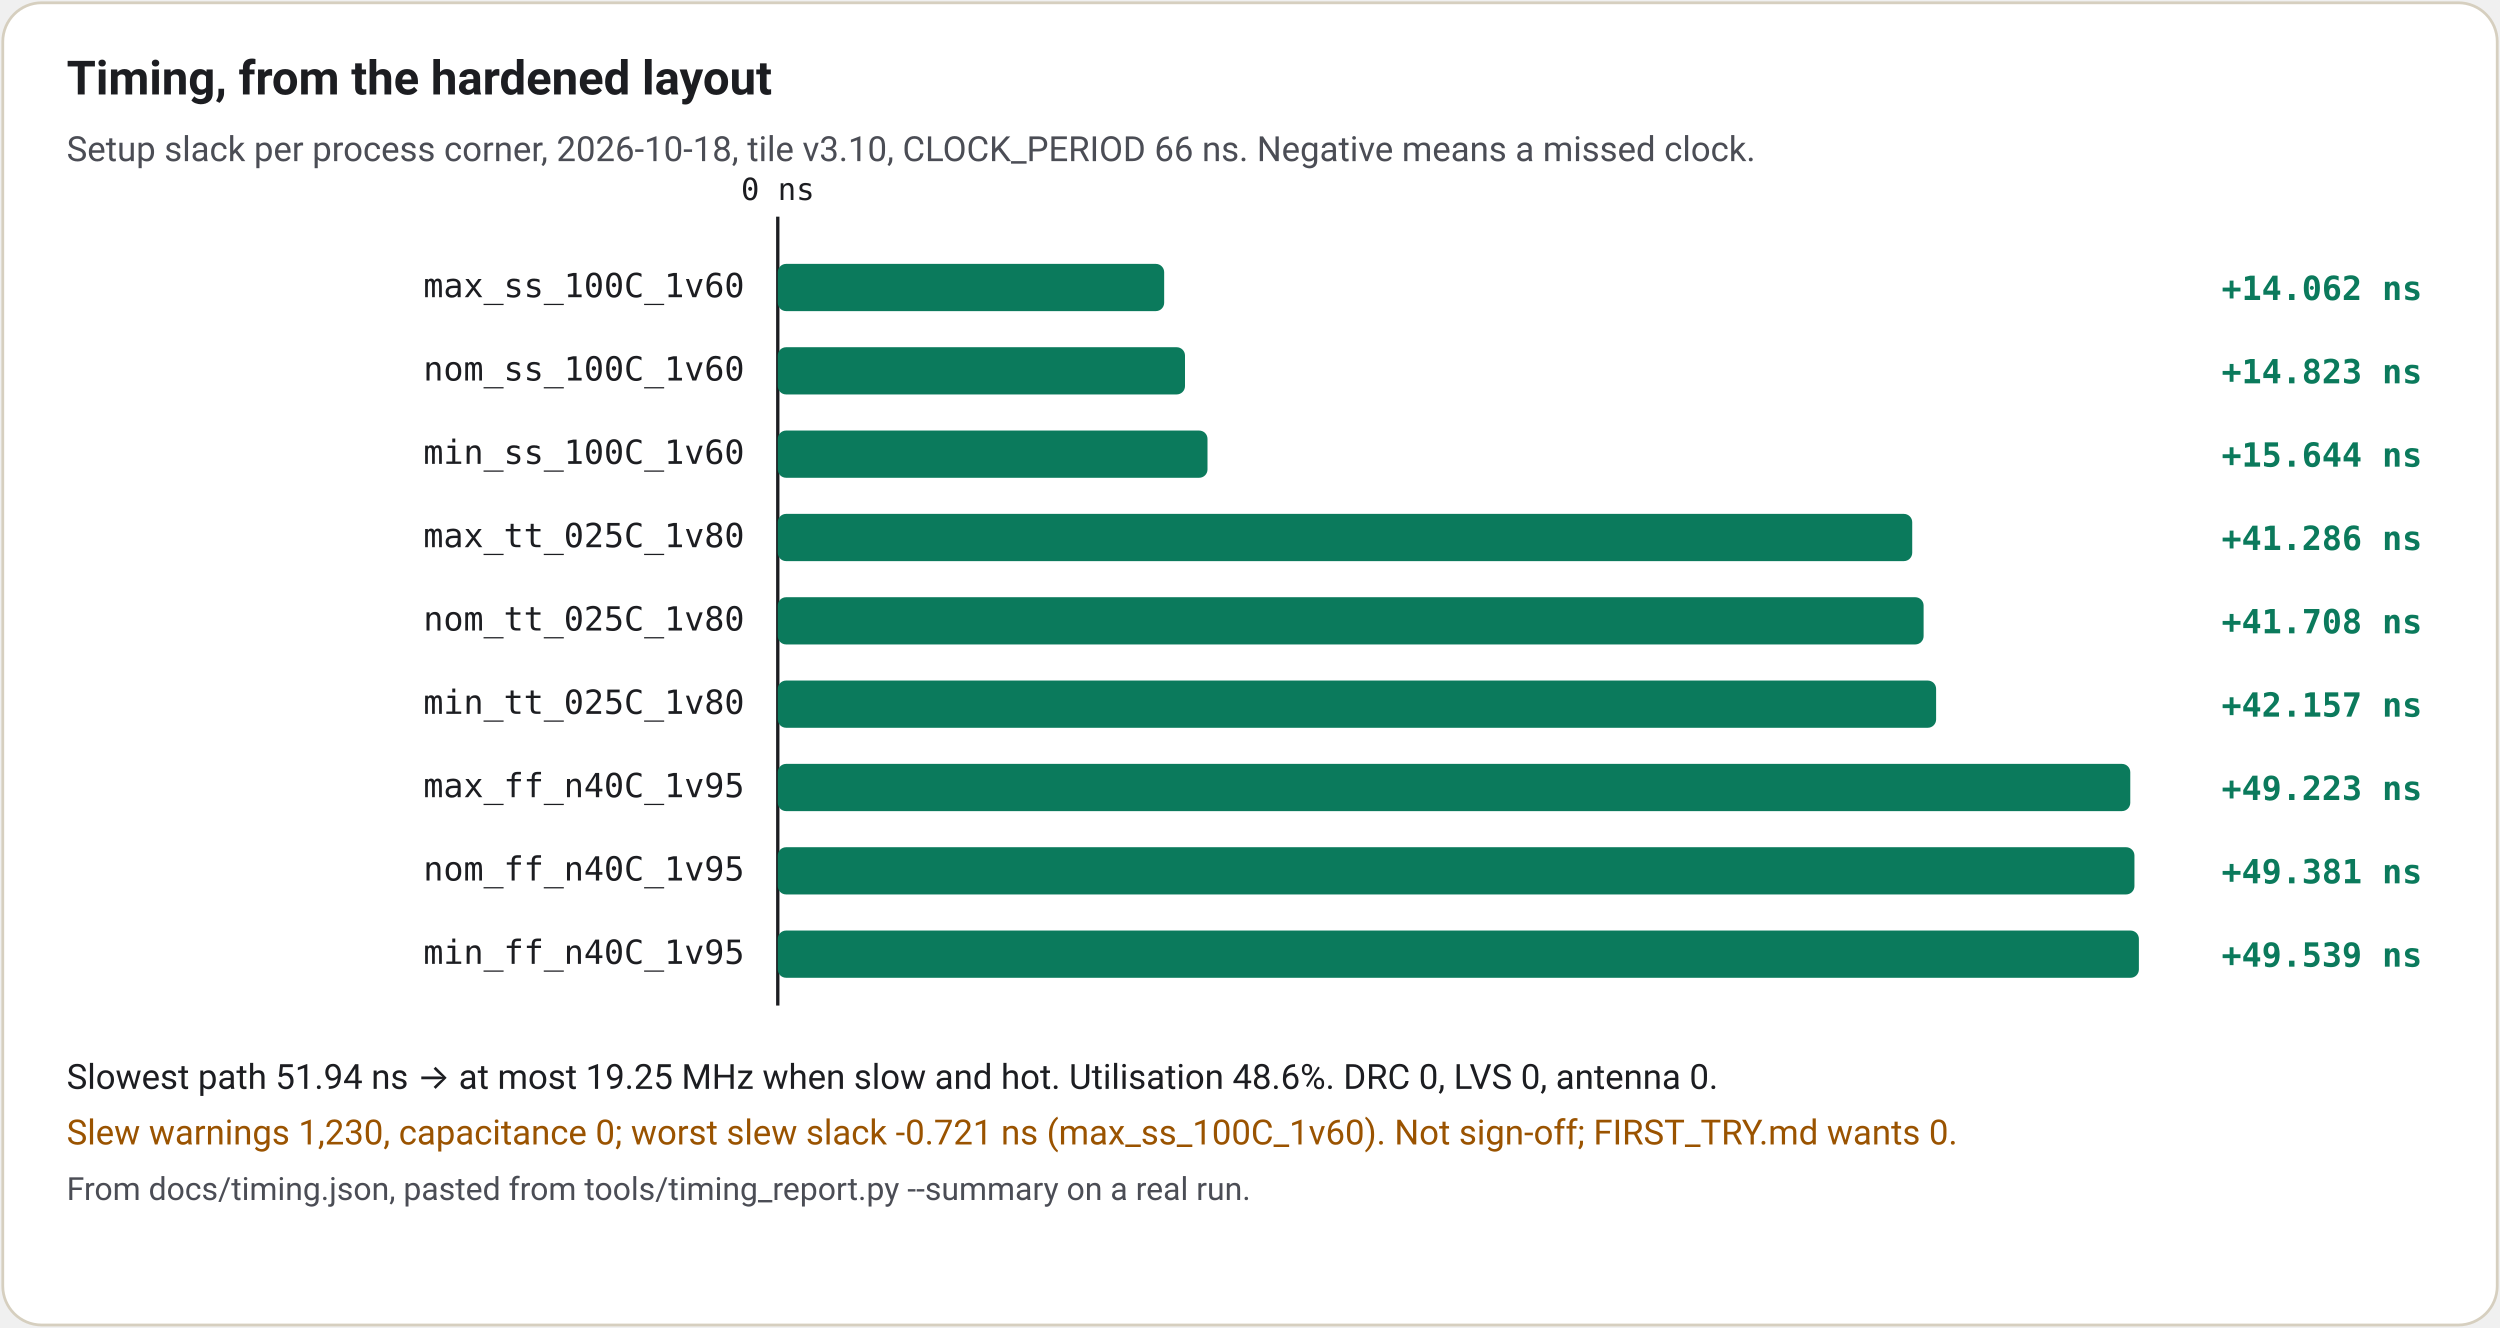
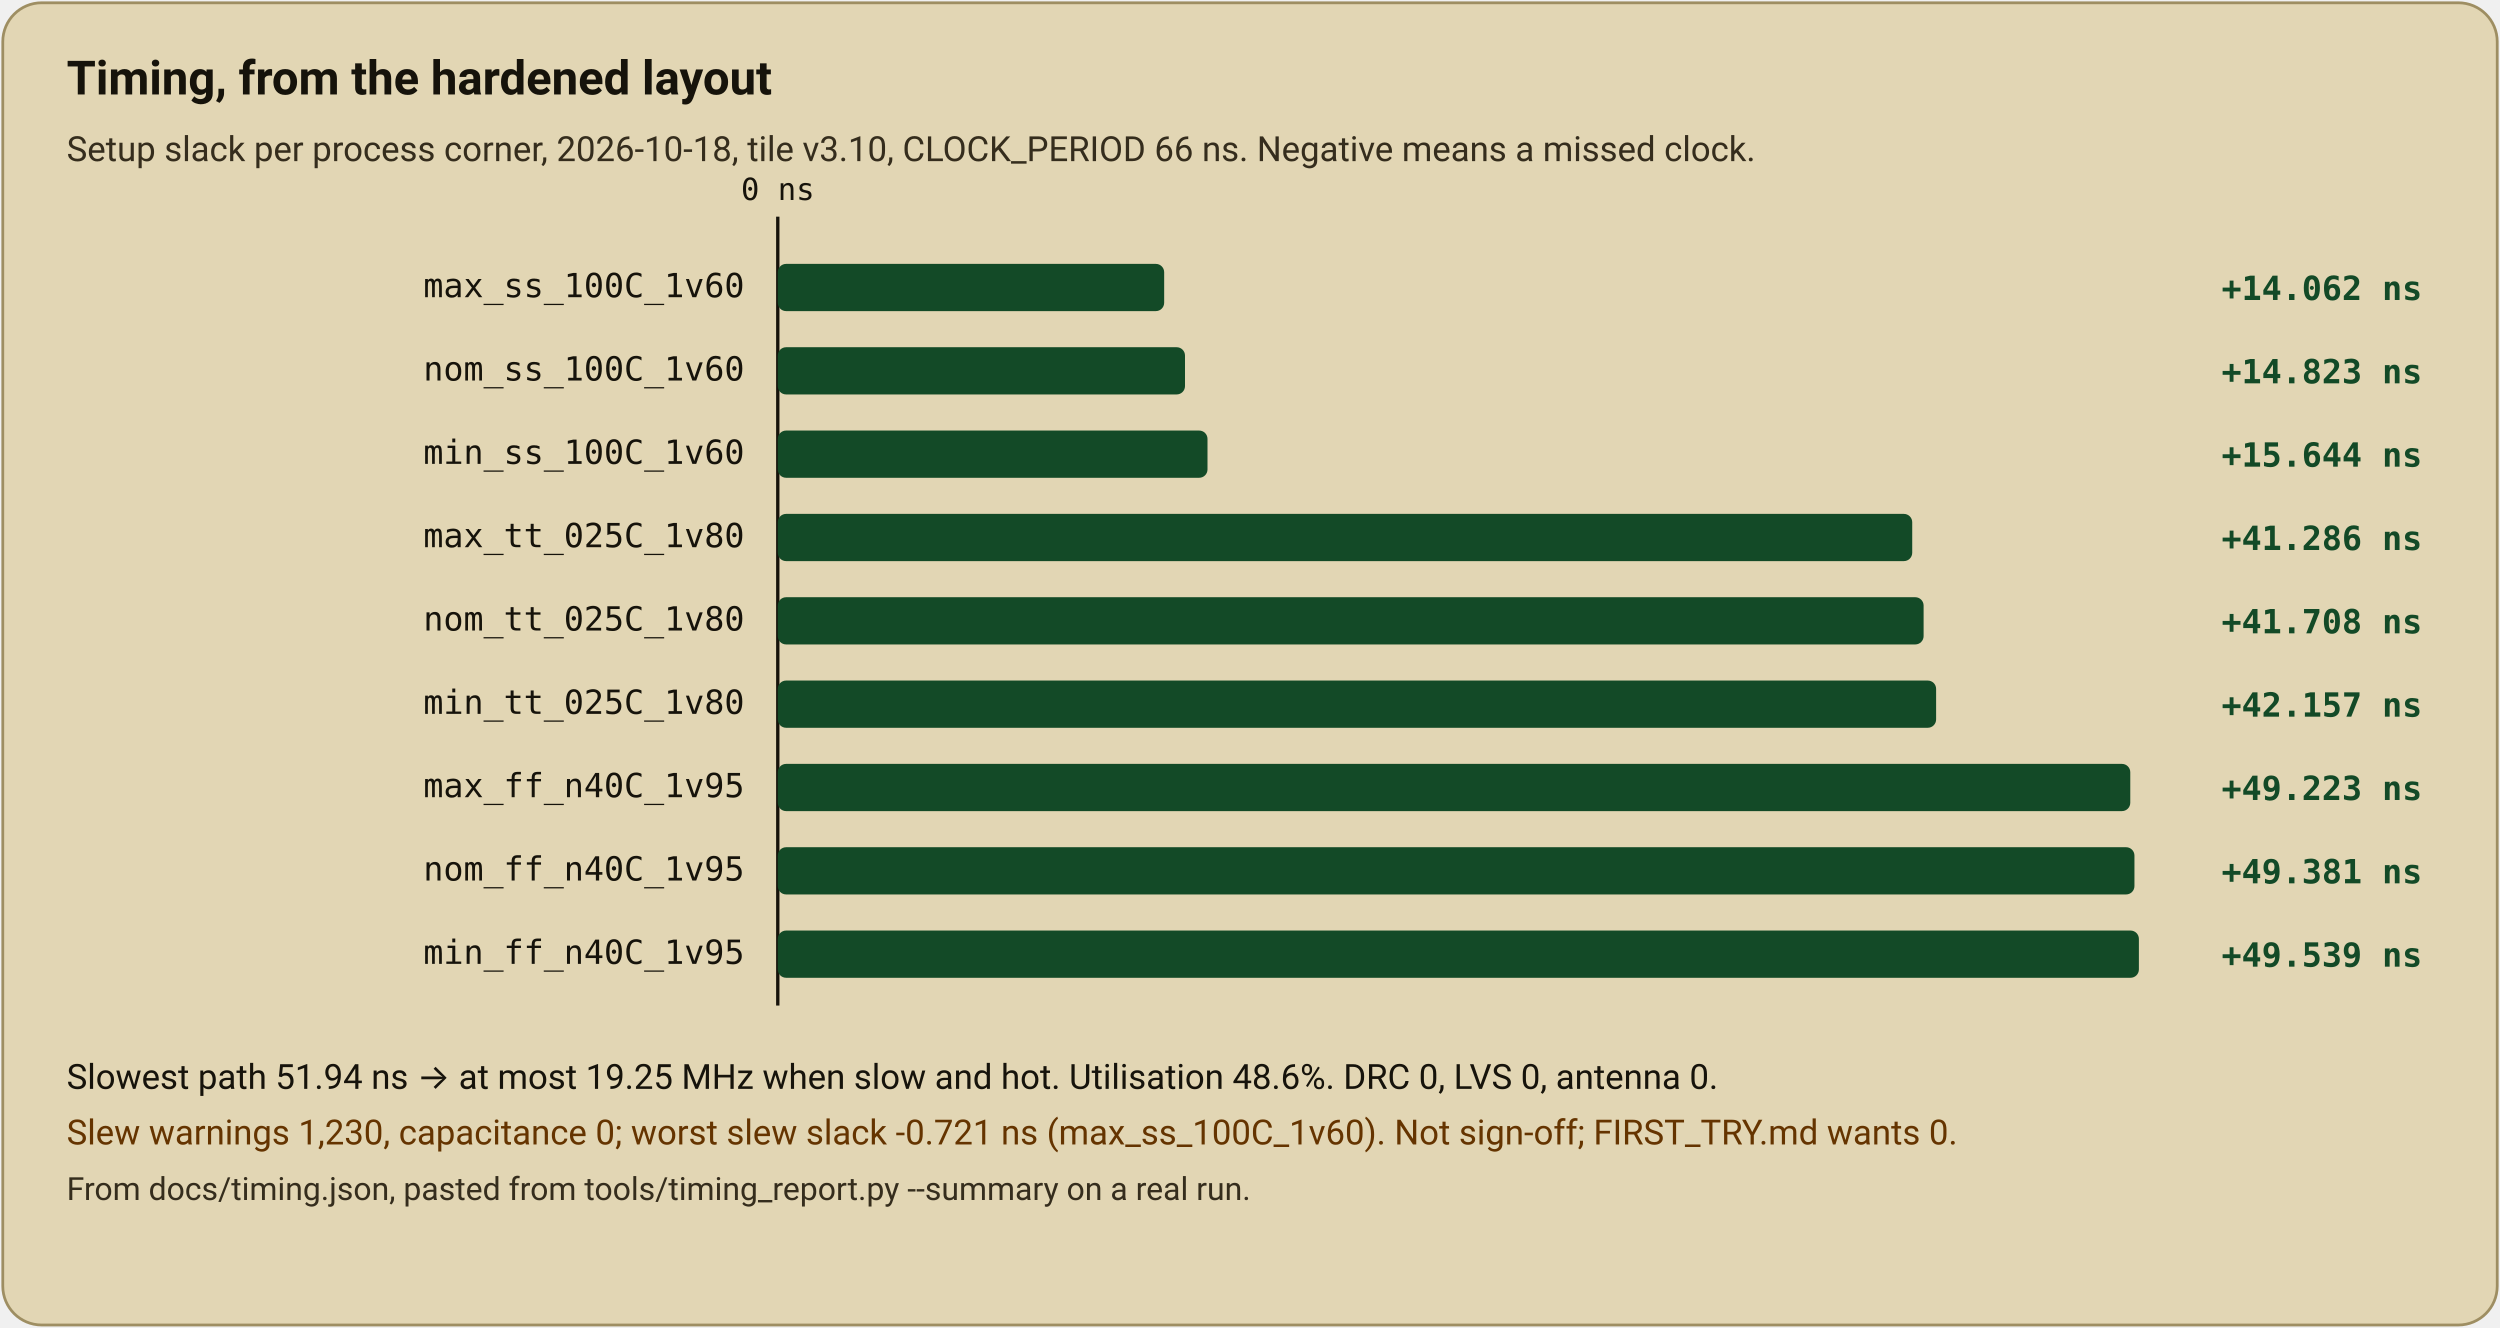
<svg xmlns="http://www.w3.org/2000/svg" viewBox="0 0 900 478" width="900" height="478" role="img" aria-label="Timing, from the hardened layout">
-   <rect x="1" y="1" width="898" height="476" rx="14" fill="#ffffff" stroke="#d6cfbf" />
-   <text x="24" y="34" style="font-family:ui-sans-serif,system-ui,-apple-system,'Segoe UI',Roboto,sans-serif;font-size:17px;font-weight:700" fill="#1c1d21">Timing, from the hardened layout</text>
-   <text x="24" y="58" style="font-family:ui-sans-serif,system-ui,-apple-system,'Segoe UI',Roboto,sans-serif;font-size:12.5px" fill="#4b4d55">Setup slack per process corner, 2026-10-18, tile v3.10, CLOCK_PERIOD 66 ns. Negative means a missed clock.</text>
-   <line x1="280.0" y1="78" x2="280.0" y2="362" stroke="#1c1d21" stroke-width="1.2" />
-   <text x="280.0" y="72" text-anchor="middle" style="font-family:ui-monospace,SFMono-Regular,Menlo,Consolas,monospace;font-size:11px" fill="#1c1d21">0 ns</text>
-   <text x="268" y="107" text-anchor="end" style="font-family:ui-monospace,SFMono-Regular,Menlo,Consolas,monospace;font-size:12px" fill="#1c1d21">max_ss_100C_1v60</text>
-   <rect x="280.0" y="95" width="139.1" height="17" rx="3" fill="#0b7a5c" />
-   <text x="872" y="108" text-anchor="end" style="font-family:ui-monospace,SFMono-Regular,Menlo,Consolas,monospace;font-size:12px;font-weight:600" fill="#0b7a5c">+14.062 ns</text>
-   <text x="268" y="137" text-anchor="end" style="font-family:ui-monospace,SFMono-Regular,Menlo,Consolas,monospace;font-size:12px" fill="#1c1d21">nom_ss_100C_1v60</text>
-   <rect x="280.0" y="125" width="146.6" height="17" rx="3" fill="#0b7a5c" />
-   <text x="872" y="138" text-anchor="end" style="font-family:ui-monospace,SFMono-Regular,Menlo,Consolas,monospace;font-size:12px;font-weight:600" fill="#0b7a5c">+14.823 ns</text>
-   <text x="268" y="167" text-anchor="end" style="font-family:ui-monospace,SFMono-Regular,Menlo,Consolas,monospace;font-size:12px" fill="#1c1d21">min_ss_100C_1v60</text>
-   <rect x="280.0" y="155" width="154.7" height="17" rx="3" fill="#0b7a5c" />
-   <text x="872" y="168" text-anchor="end" style="font-family:ui-monospace,SFMono-Regular,Menlo,Consolas,monospace;font-size:12px;font-weight:600" fill="#0b7a5c">+15.644 ns</text>
-   <text x="268" y="197" text-anchor="end" style="font-family:ui-monospace,SFMono-Regular,Menlo,Consolas,monospace;font-size:12px" fill="#1c1d21">max_tt_025C_1v80</text>
-   <rect x="280.0" y="185" width="408.4" height="17" rx="3" fill="#0b7a5c" />
-   <text x="872" y="198" text-anchor="end" style="font-family:ui-monospace,SFMono-Regular,Menlo,Consolas,monospace;font-size:12px;font-weight:600" fill="#0b7a5c">+41.286 ns</text>
-   <text x="268" y="227" text-anchor="end" style="font-family:ui-monospace,SFMono-Regular,Menlo,Consolas,monospace;font-size:12px" fill="#1c1d21">nom_tt_025C_1v80</text>
-   <rect x="280.0" y="215" width="412.5" height="17" rx="3" fill="#0b7a5c" />
-   <text x="872" y="228" text-anchor="end" style="font-family:ui-monospace,SFMono-Regular,Menlo,Consolas,monospace;font-size:12px;font-weight:600" fill="#0b7a5c">+41.708 ns</text>
-   <text x="268" y="257" text-anchor="end" style="font-family:ui-monospace,SFMono-Regular,Menlo,Consolas,monospace;font-size:12px" fill="#1c1d21">min_tt_025C_1v80</text>
-   <rect x="280.0" y="245" width="417.0" height="17" rx="3" fill="#0b7a5c" />
-   <text x="872" y="258" text-anchor="end" style="font-family:ui-monospace,SFMono-Regular,Menlo,Consolas,monospace;font-size:12px;font-weight:600" fill="#0b7a5c">+42.157 ns</text>
-   <text x="268" y="287" text-anchor="end" style="font-family:ui-monospace,SFMono-Regular,Menlo,Consolas,monospace;font-size:12px" fill="#1c1d21">max_ff_n40C_1v95</text>
-   <rect x="280.0" y="275" width="486.9" height="17" rx="3" fill="#0b7a5c" />
-   <text x="872" y="288" text-anchor="end" style="font-family:ui-monospace,SFMono-Regular,Menlo,Consolas,monospace;font-size:12px;font-weight:600" fill="#0b7a5c">+49.223 ns</text>
-   <text x="268" y="317" text-anchor="end" style="font-family:ui-monospace,SFMono-Regular,Menlo,Consolas,monospace;font-size:12px" fill="#1c1d21">nom_ff_n40C_1v95</text>
-   <rect x="280.0" y="305" width="488.4" height="17" rx="3" fill="#0b7a5c" />
-   <text x="872" y="318" text-anchor="end" style="font-family:ui-monospace,SFMono-Regular,Menlo,Consolas,monospace;font-size:12px;font-weight:600" fill="#0b7a5c">+49.381 ns</text>
-   <text x="268" y="347" text-anchor="end" style="font-family:ui-monospace,SFMono-Regular,Menlo,Consolas,monospace;font-size:12px" fill="#1c1d21">min_ff_n40C_1v95</text>
-   <rect x="280.0" y="335" width="490.0" height="17" rx="3" fill="#0b7a5c" />
-   <text x="872" y="348" text-anchor="end" style="font-family:ui-monospace,SFMono-Regular,Menlo,Consolas,monospace;font-size:12px;font-weight:600" fill="#0b7a5c">+49.539 ns</text>
-   <text x="24" y="392" style="font-family:ui-sans-serif,system-ui,-apple-system,'Segoe UI',Roboto,sans-serif;font-size:12.5px" fill="#1c1d21">Slowest path 51.94 ns → at most 19.25 MHz when slow and hot. Utilisation 48.6%. DRC 0, LVS 0, antenna 0.</text>
-   <text x="24" y="412" style="font-family:ui-sans-serif,system-ui,-apple-system,'Segoe UI',Roboto,sans-serif;font-size:12.5px" fill="#9a5300">Slew warnings 1,230, capacitance 0; worst slew slack -0.721 ns (max_ss_100C_1v60). Not sign-off; FIRST_TRY.md wants 0.</text>
-   <text x="24" y="432" style="font-family:ui-sans-serif,system-ui,-apple-system,'Segoe UI',Roboto,sans-serif;font-size:11.5px" fill="#4b4d55">From docs/timing.json, pasted from tools/timing_report.py --summary on a real run.</text>
+   <rect x="1" y="1" width="898" height="476" rx="14" fill="#e2d6b4" stroke="#9e8e62" />
+   <text x="24" y="34" style="font-family:ui-sans-serif,system-ui,-apple-system,'Segoe UI',Roboto,sans-serif;font-size:17px;font-weight:700" fill="#16130b">Timing, from the hardened layout</text>
+   <text x="24" y="58" style="font-family:ui-sans-serif,system-ui,-apple-system,'Segoe UI',Roboto,sans-serif;font-size:12.5px" fill="#352d1d">Setup slack per process corner, 2026-10-18, tile v3.10, CLOCK_PERIOD 66 ns. Negative means a missed clock.</text>
+   <line x1="280.0" y1="78" x2="280.0" y2="362" stroke="#16130b" stroke-width="1.2" />
+   <text x="280.0" y="72" text-anchor="middle" style="font-family:ui-monospace,SFMono-Regular,Menlo,Consolas,monospace;font-size:11px" fill="#16130b">0 ns</text>
+   <text x="268" y="107" text-anchor="end" style="font-family:ui-monospace,SFMono-Regular,Menlo,Consolas,monospace;font-size:12px" fill="#16130b">max_ss_100C_1v60</text>
+   <rect x="280.0" y="95" width="139.1" height="17" rx="3" fill="#134a27" />
+   <text x="872" y="108" text-anchor="end" style="font-family:ui-monospace,SFMono-Regular,Menlo,Consolas,monospace;font-size:12px;font-weight:600" fill="#134a27">+14.062 ns</text>
+   <text x="268" y="137" text-anchor="end" style="font-family:ui-monospace,SFMono-Regular,Menlo,Consolas,monospace;font-size:12px" fill="#16130b">nom_ss_100C_1v60</text>
+   <rect x="280.0" y="125" width="146.6" height="17" rx="3" fill="#134a27" />
+   <text x="872" y="138" text-anchor="end" style="font-family:ui-monospace,SFMono-Regular,Menlo,Consolas,monospace;font-size:12px;font-weight:600" fill="#134a27">+14.823 ns</text>
+   <text x="268" y="167" text-anchor="end" style="font-family:ui-monospace,SFMono-Regular,Menlo,Consolas,monospace;font-size:12px" fill="#16130b">min_ss_100C_1v60</text>
+   <rect x="280.0" y="155" width="154.7" height="17" rx="3" fill="#134a27" />
+   <text x="872" y="168" text-anchor="end" style="font-family:ui-monospace,SFMono-Regular,Menlo,Consolas,monospace;font-size:12px;font-weight:600" fill="#134a27">+15.644 ns</text>
+   <text x="268" y="197" text-anchor="end" style="font-family:ui-monospace,SFMono-Regular,Menlo,Consolas,monospace;font-size:12px" fill="#16130b">max_tt_025C_1v80</text>
+   <rect x="280.0" y="185" width="408.4" height="17" rx="3" fill="#134a27" />
+   <text x="872" y="198" text-anchor="end" style="font-family:ui-monospace,SFMono-Regular,Menlo,Consolas,monospace;font-size:12px;font-weight:600" fill="#134a27">+41.286 ns</text>
+   <text x="268" y="227" text-anchor="end" style="font-family:ui-monospace,SFMono-Regular,Menlo,Consolas,monospace;font-size:12px" fill="#16130b">nom_tt_025C_1v80</text>
+   <rect x="280.0" y="215" width="412.5" height="17" rx="3" fill="#134a27" />
+   <text x="872" y="228" text-anchor="end" style="font-family:ui-monospace,SFMono-Regular,Menlo,Consolas,monospace;font-size:12px;font-weight:600" fill="#134a27">+41.708 ns</text>
+   <text x="268" y="257" text-anchor="end" style="font-family:ui-monospace,SFMono-Regular,Menlo,Consolas,monospace;font-size:12px" fill="#16130b">min_tt_025C_1v80</text>
+   <rect x="280.0" y="245" width="417.0" height="17" rx="3" fill="#134a27" />
+   <text x="872" y="258" text-anchor="end" style="font-family:ui-monospace,SFMono-Regular,Menlo,Consolas,monospace;font-size:12px;font-weight:600" fill="#134a27">+42.157 ns</text>
+   <text x="268" y="287" text-anchor="end" style="font-family:ui-monospace,SFMono-Regular,Menlo,Consolas,monospace;font-size:12px" fill="#16130b">max_ff_n40C_1v95</text>
+   <rect x="280.0" y="275" width="486.9" height="17" rx="3" fill="#134a27" />
+   <text x="872" y="288" text-anchor="end" style="font-family:ui-monospace,SFMono-Regular,Menlo,Consolas,monospace;font-size:12px;font-weight:600" fill="#134a27">+49.223 ns</text>
+   <text x="268" y="317" text-anchor="end" style="font-family:ui-monospace,SFMono-Regular,Menlo,Consolas,monospace;font-size:12px" fill="#16130b">nom_ff_n40C_1v95</text>
+   <rect x="280.0" y="305" width="488.4" height="17" rx="3" fill="#134a27" />
+   <text x="872" y="318" text-anchor="end" style="font-family:ui-monospace,SFMono-Regular,Menlo,Consolas,monospace;font-size:12px;font-weight:600" fill="#134a27">+49.381 ns</text>
+   <text x="268" y="347" text-anchor="end" style="font-family:ui-monospace,SFMono-Regular,Menlo,Consolas,monospace;font-size:12px" fill="#16130b">min_ff_n40C_1v95</text>
+   <rect x="280.0" y="335" width="490.0" height="17" rx="3" fill="#134a27" />
+   <text x="872" y="348" text-anchor="end" style="font-family:ui-monospace,SFMono-Regular,Menlo,Consolas,monospace;font-size:12px;font-weight:600" fill="#134a27">+49.539 ns</text>
+   <text x="24" y="392" style="font-family:ui-sans-serif,system-ui,-apple-system,'Segoe UI',Roboto,sans-serif;font-size:12.5px" fill="#16130b">Slowest path 51.94 ns → at most 19.25 MHz when slow and hot. Utilisation 48.6%. DRC 0, LVS 0, antenna 0.</text>
+   <text x="24" y="412" style="font-family:ui-sans-serif,system-ui,-apple-system,'Segoe UI',Roboto,sans-serif;font-size:12.5px" fill="#653400">Slew warnings 1,230, capacitance 0; worst slew slack -0.721 ns (max_ss_100C_1v60). Not sign-off; FIRST_TRY.md wants 0.</text>
+   <text x="24" y="432" style="font-family:ui-sans-serif,system-ui,-apple-system,'Segoe UI',Roboto,sans-serif;font-size:11.5px" fill="#352d1d">From docs/timing.json, pasted from tools/timing_report.py --summary on a real run.</text>
</svg>
